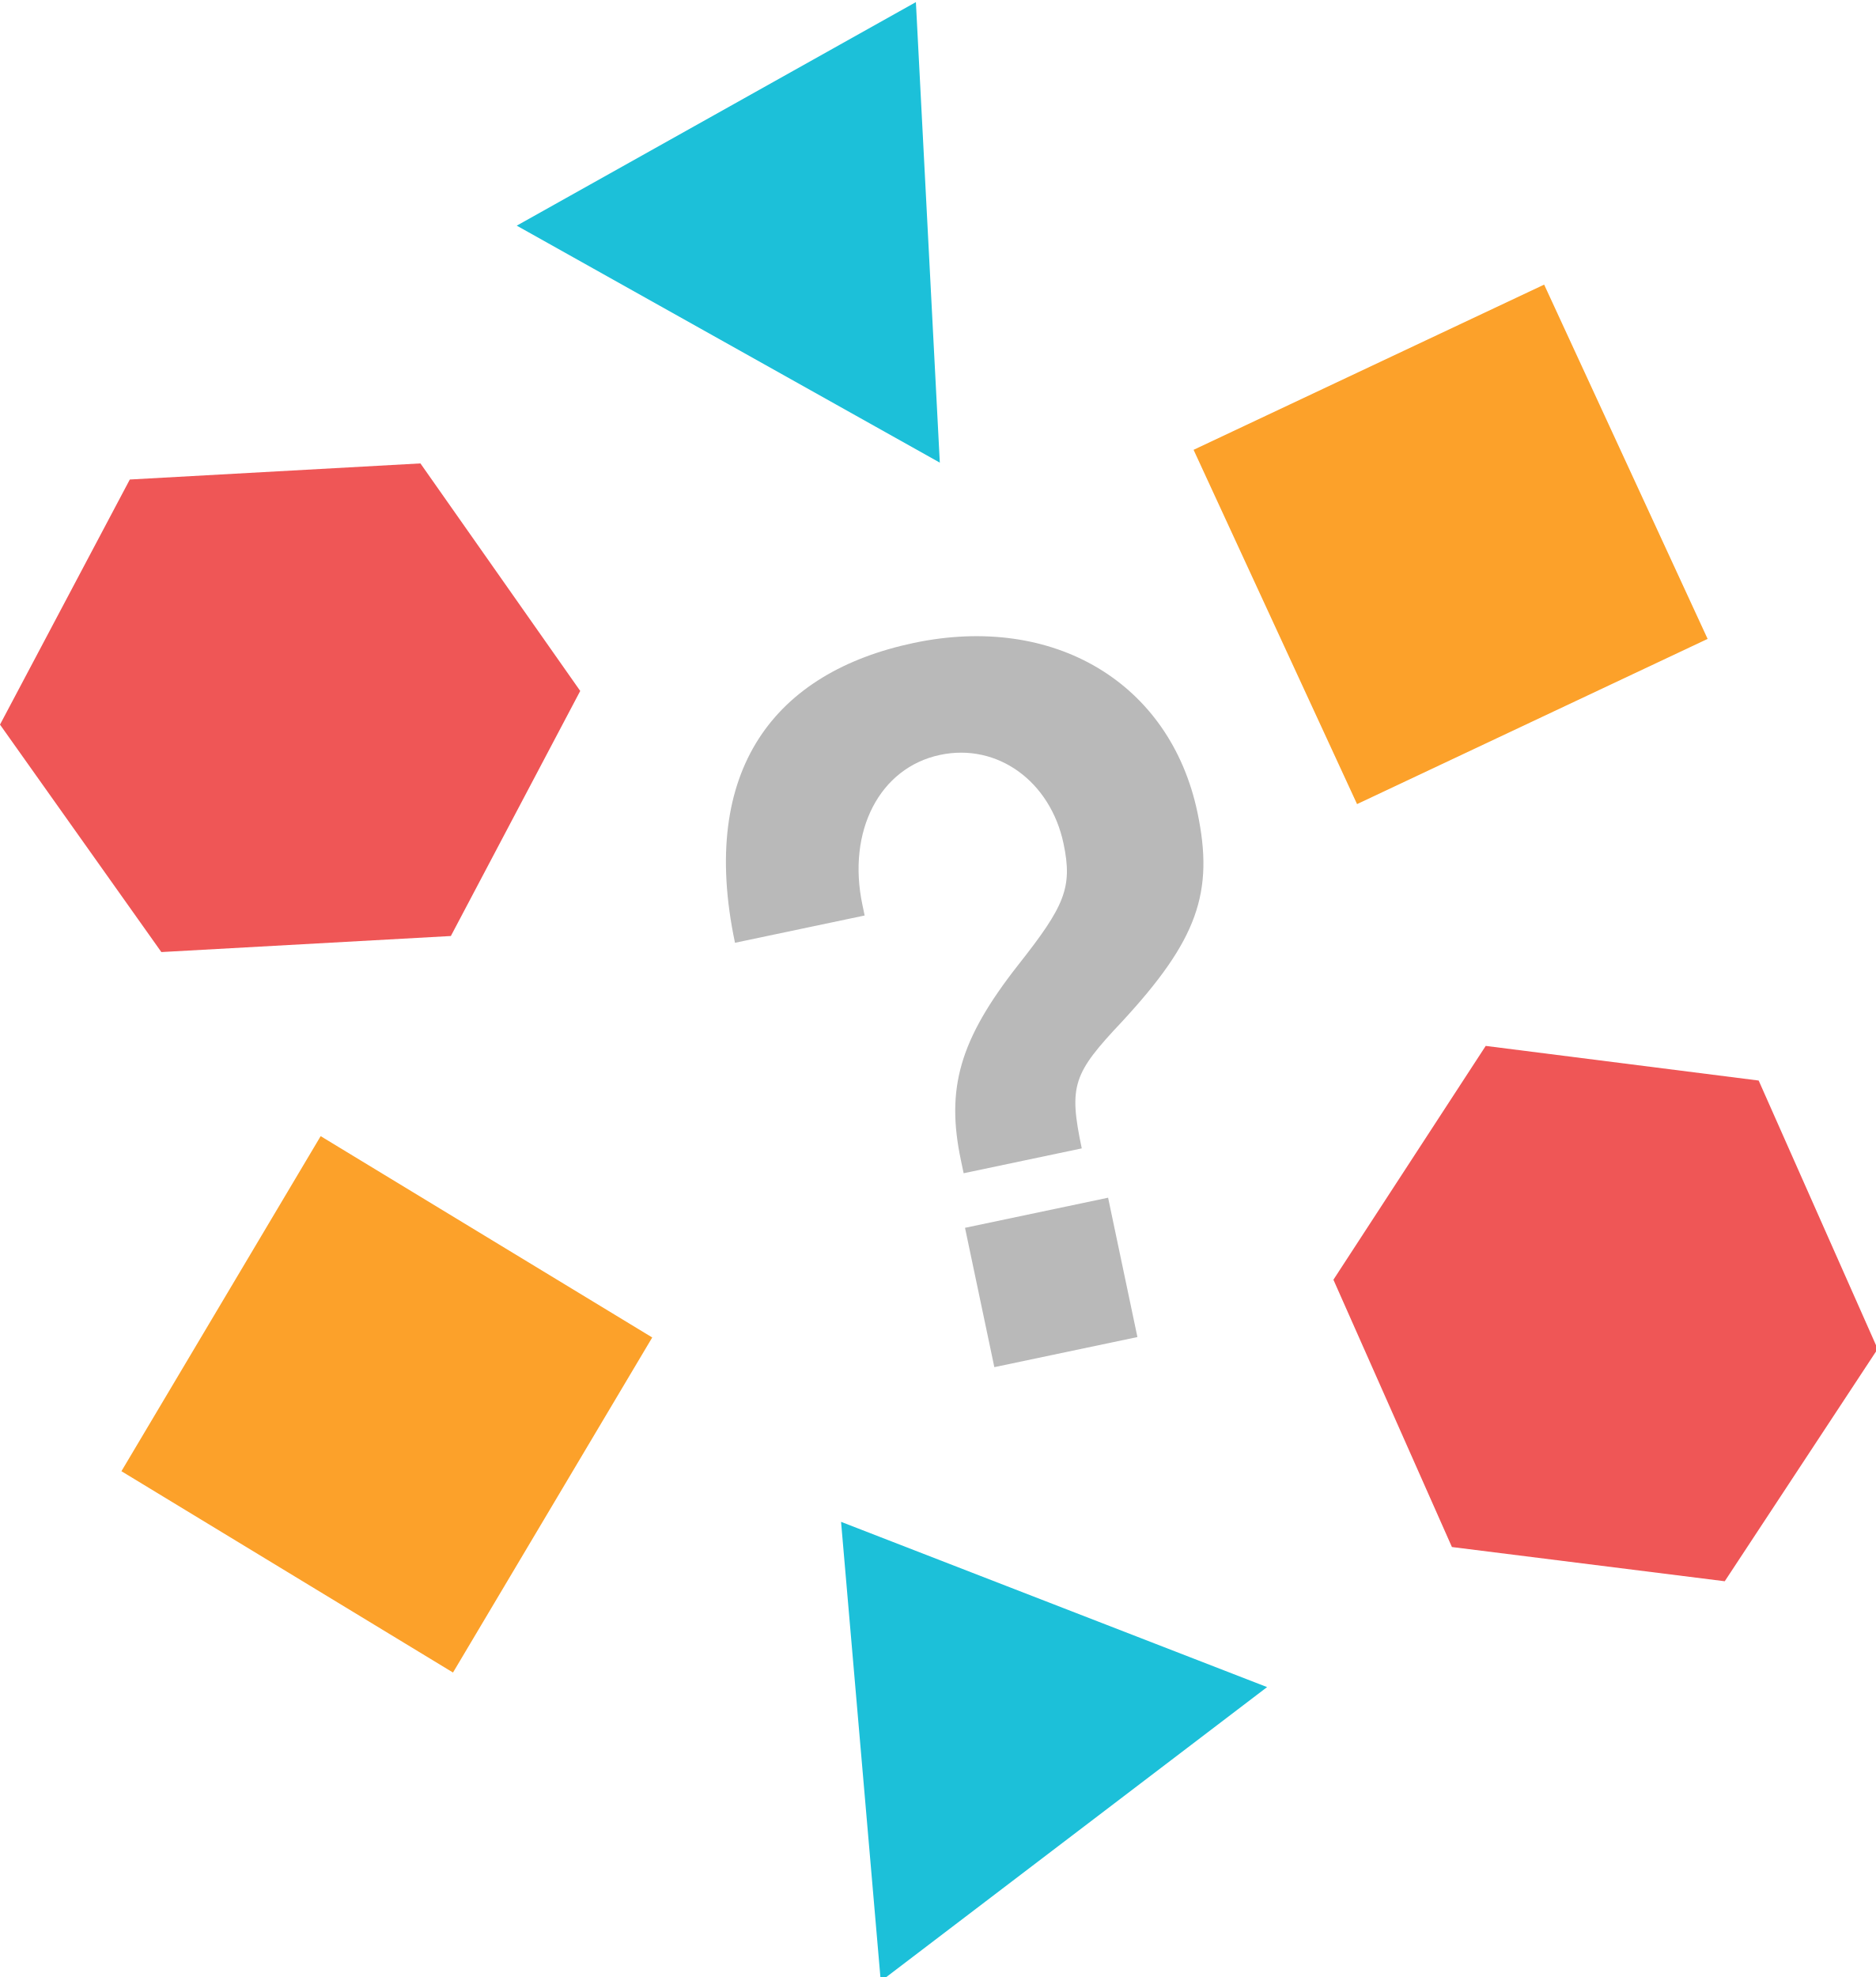
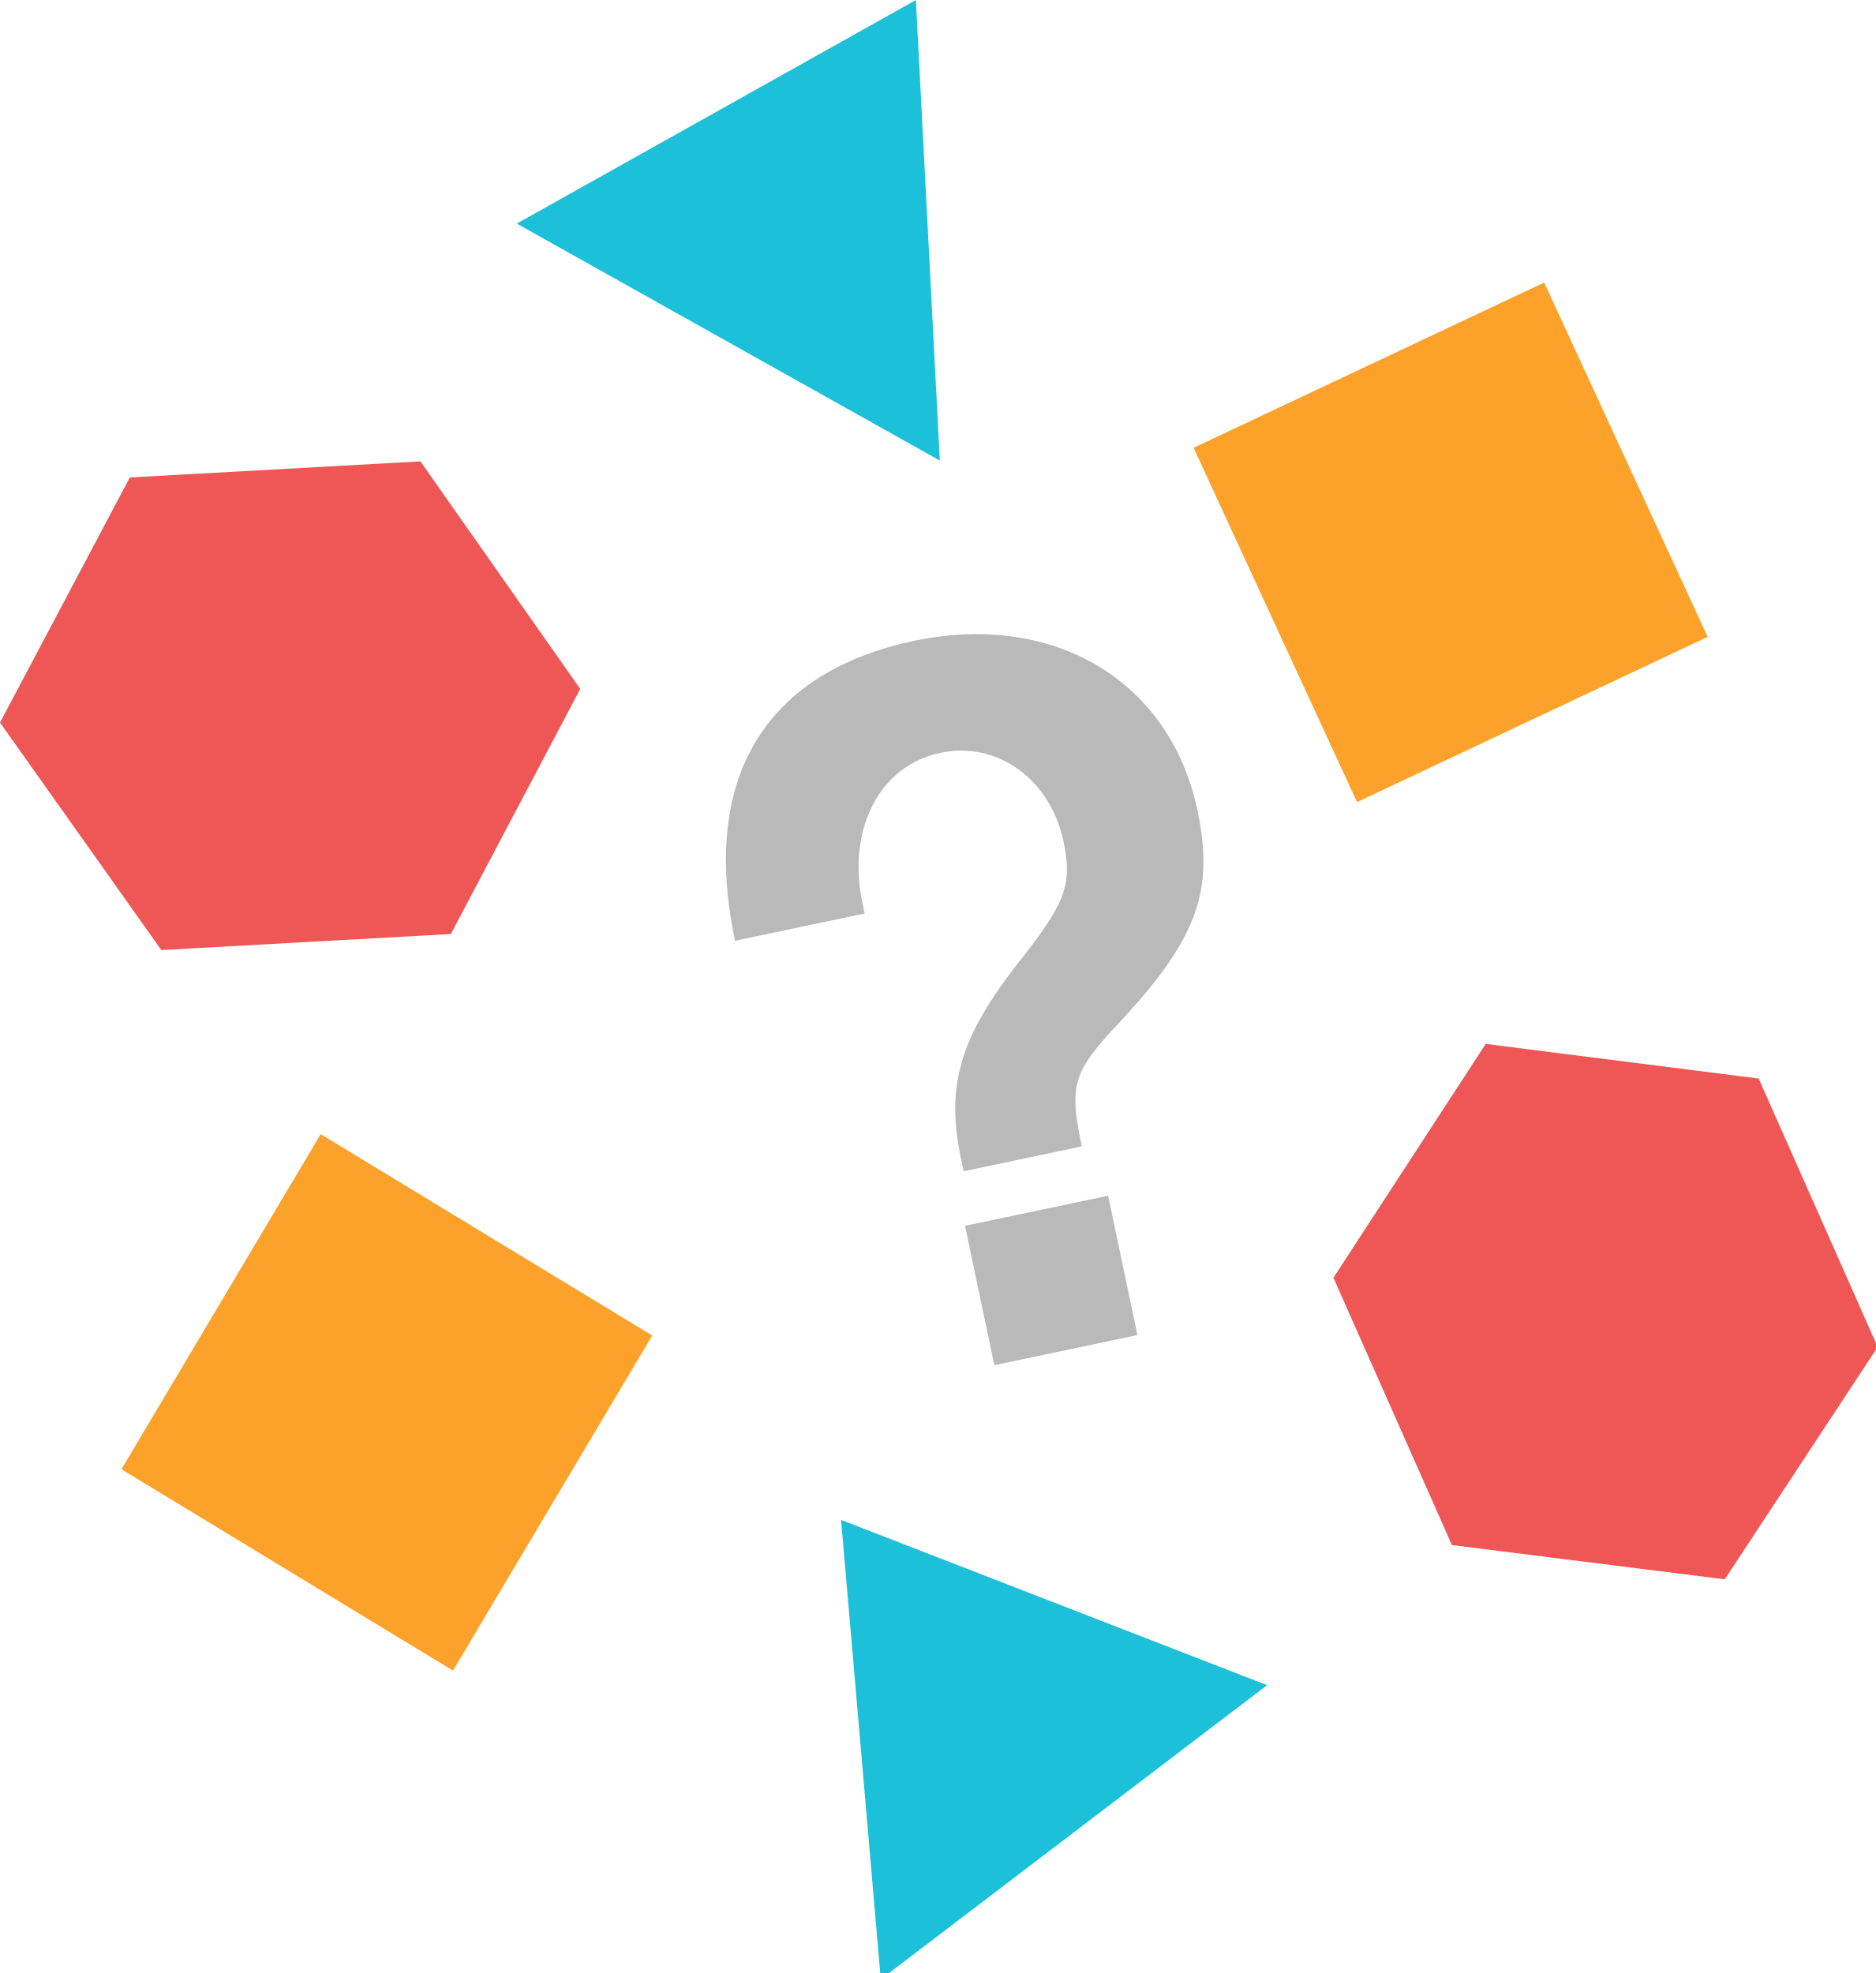
- <svg xmlns="http://www.w3.org/2000/svg" width="77.084" height="81.26" viewBox="0 0 77 81">
-   <text data-name="?" transform="matrix(.979 -.206 .206 .979 31.78 57.949)" fill="#b9b9b9" font-size="40" font-family="HelveticaNeue-Bold, Helvetica Neue" font-weight="700">
+ <svg xmlns="http://www.w3.org/2000/svg" viewBox="0 0 77 81">
+   <text class="?" transform="matrix(.979 -.206 .206 .979 31.78 57.949)" fill="#b9b9b9" font-size="40" font-family="HelveticaNeue-Bold, Helvetica Neue" font-weight="700">
    <tspan x="0" y="0">?</tspan>
  </text>
  <path d="M13.164 46.562l13.612 8.266-8.179 13.757-13.612-8.266z" fill="#fca12a" />
  <path d="M37.6.001l.982 18.908-17.368-9.73z" fill="#1cc0d9" />
  <path d="M6.624 39.004L0 29.665l5.329-10.063 11.931-.661 6.56 9.342-5.311 10.062z" fill="#ef5656" />
  <path d="M49 18.383L63.392 11.6l6.711 14.546-14.392 6.783z" fill="#fca12a" />
  <path d="M54.741 52.457l6.252-9.6 11.206 1.422L77.084 55.3l-6.278 9.537-11.2-1.405z" fill="#ef5656" />
  <path d="M34.528 62.398l17.49 6.785-15.86 12.078z" fill="#1cc0d9" />
</svg>
